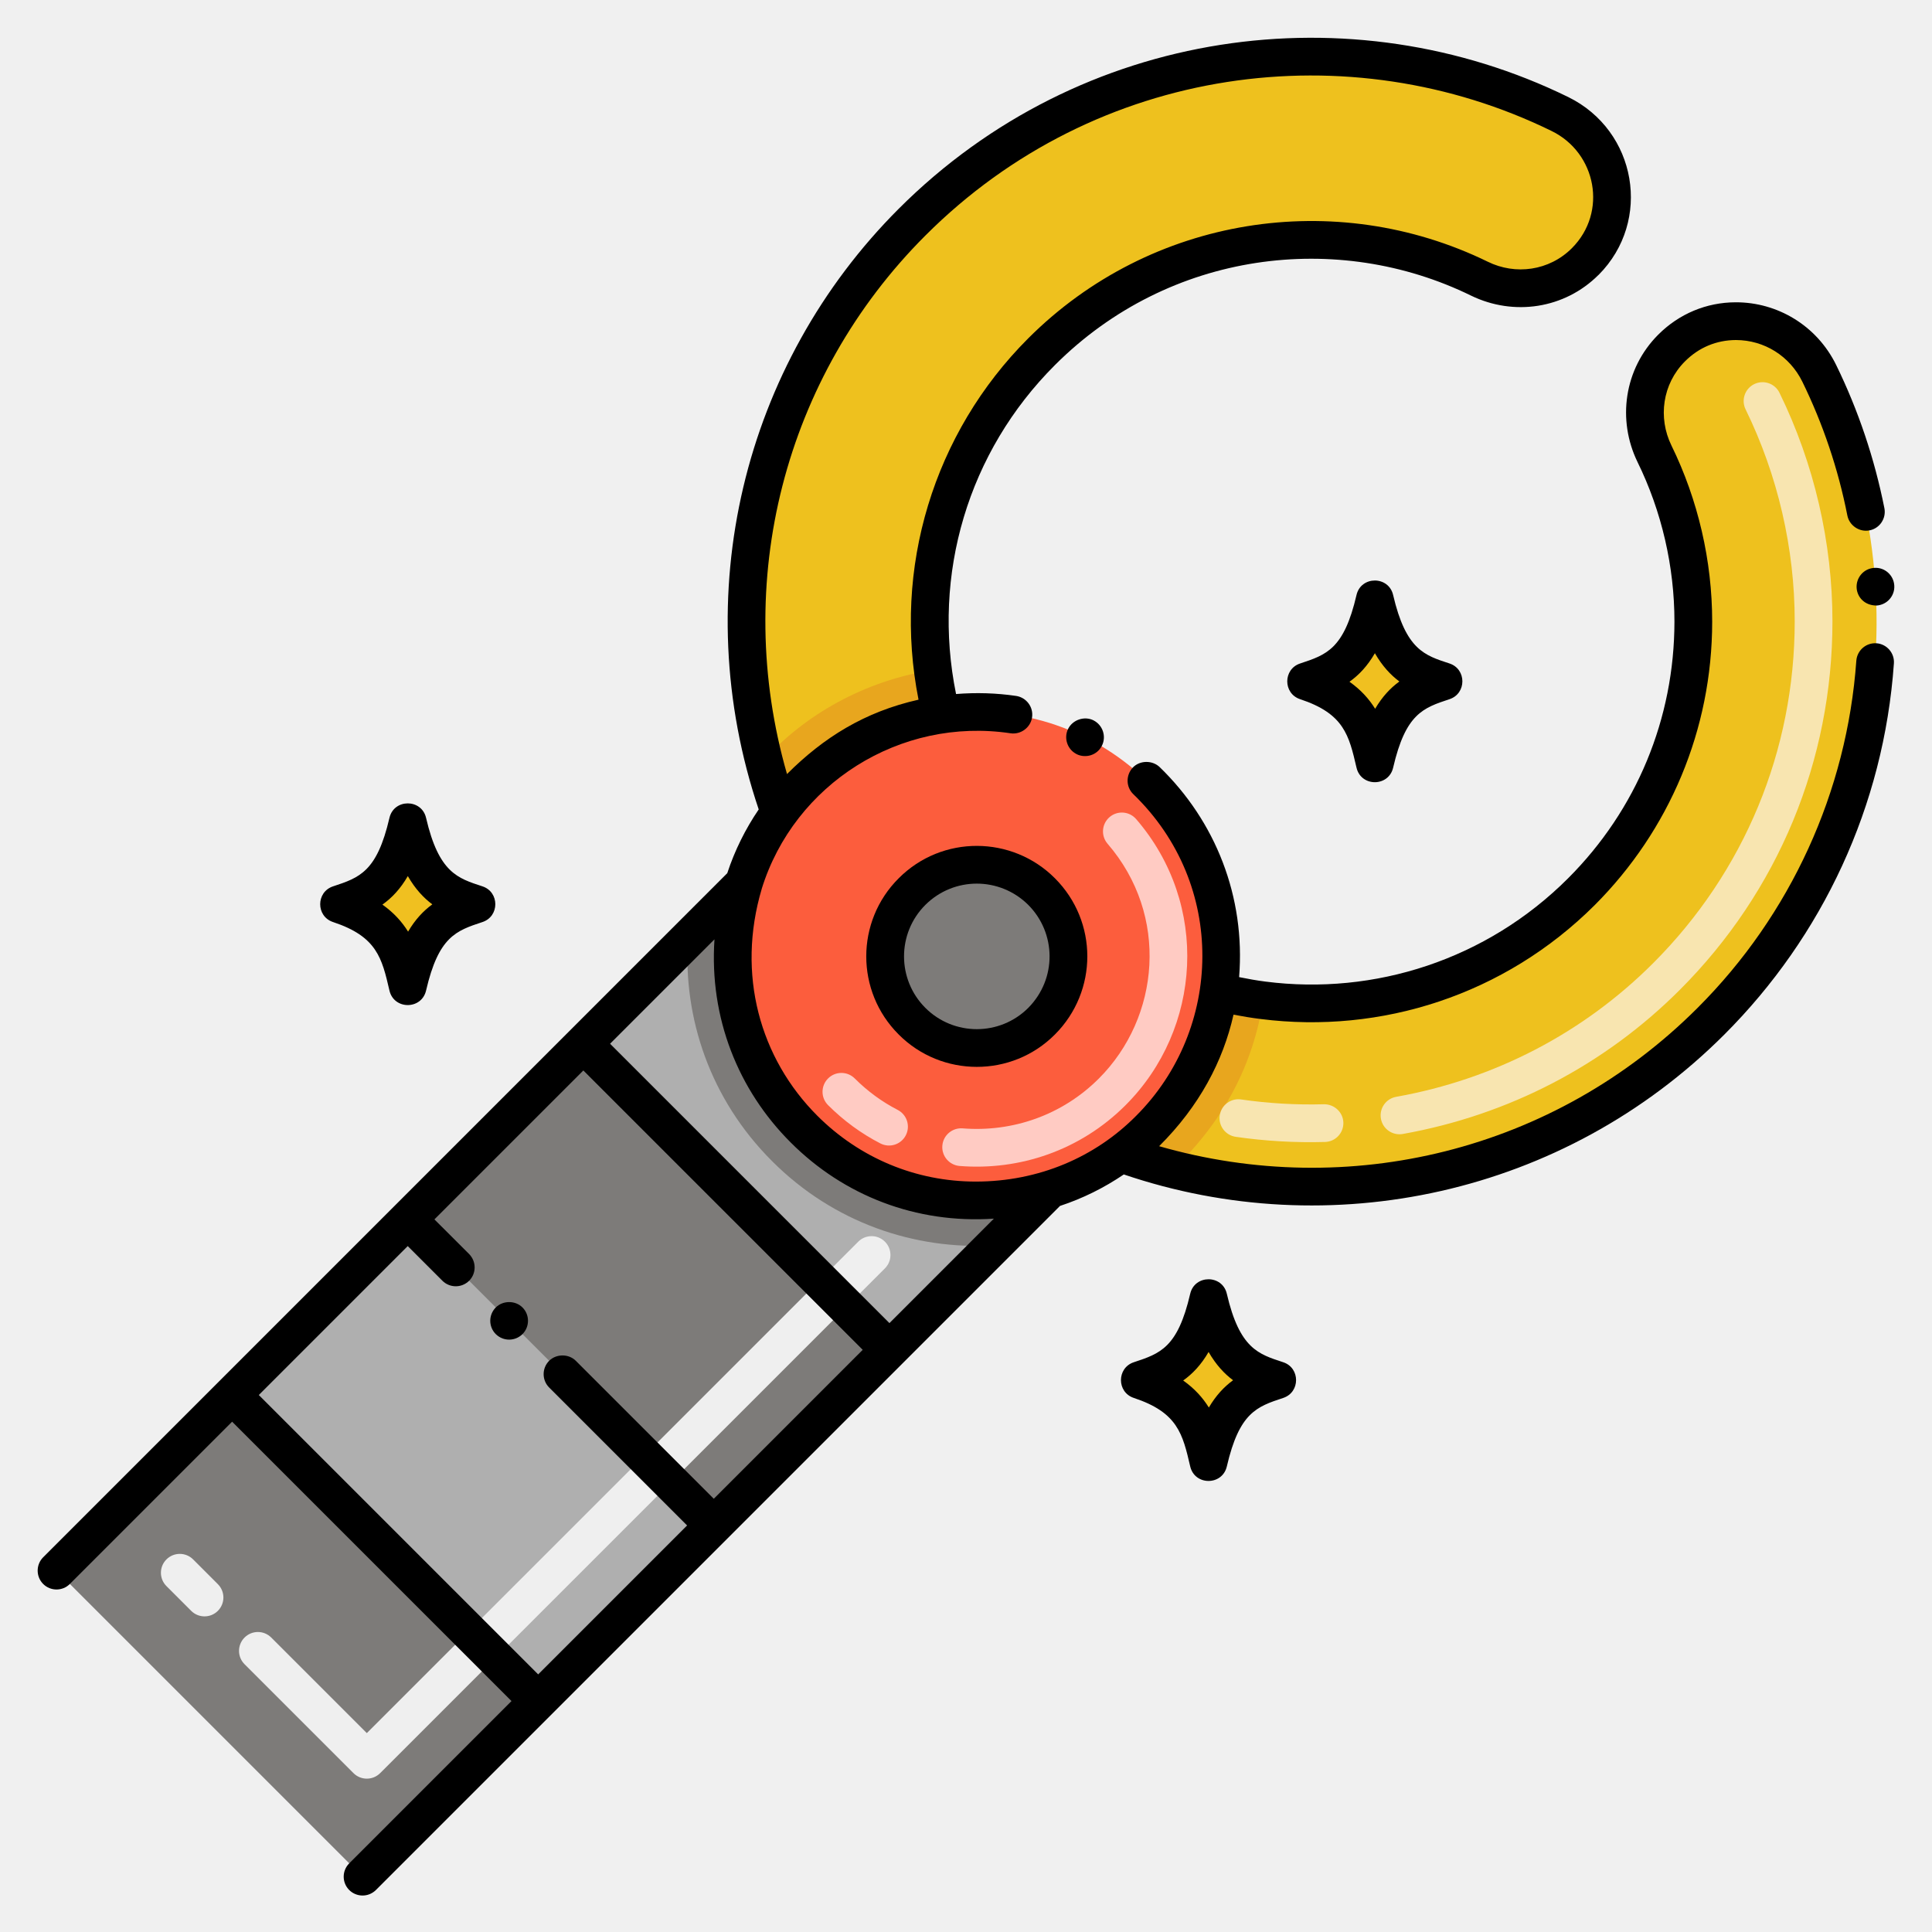
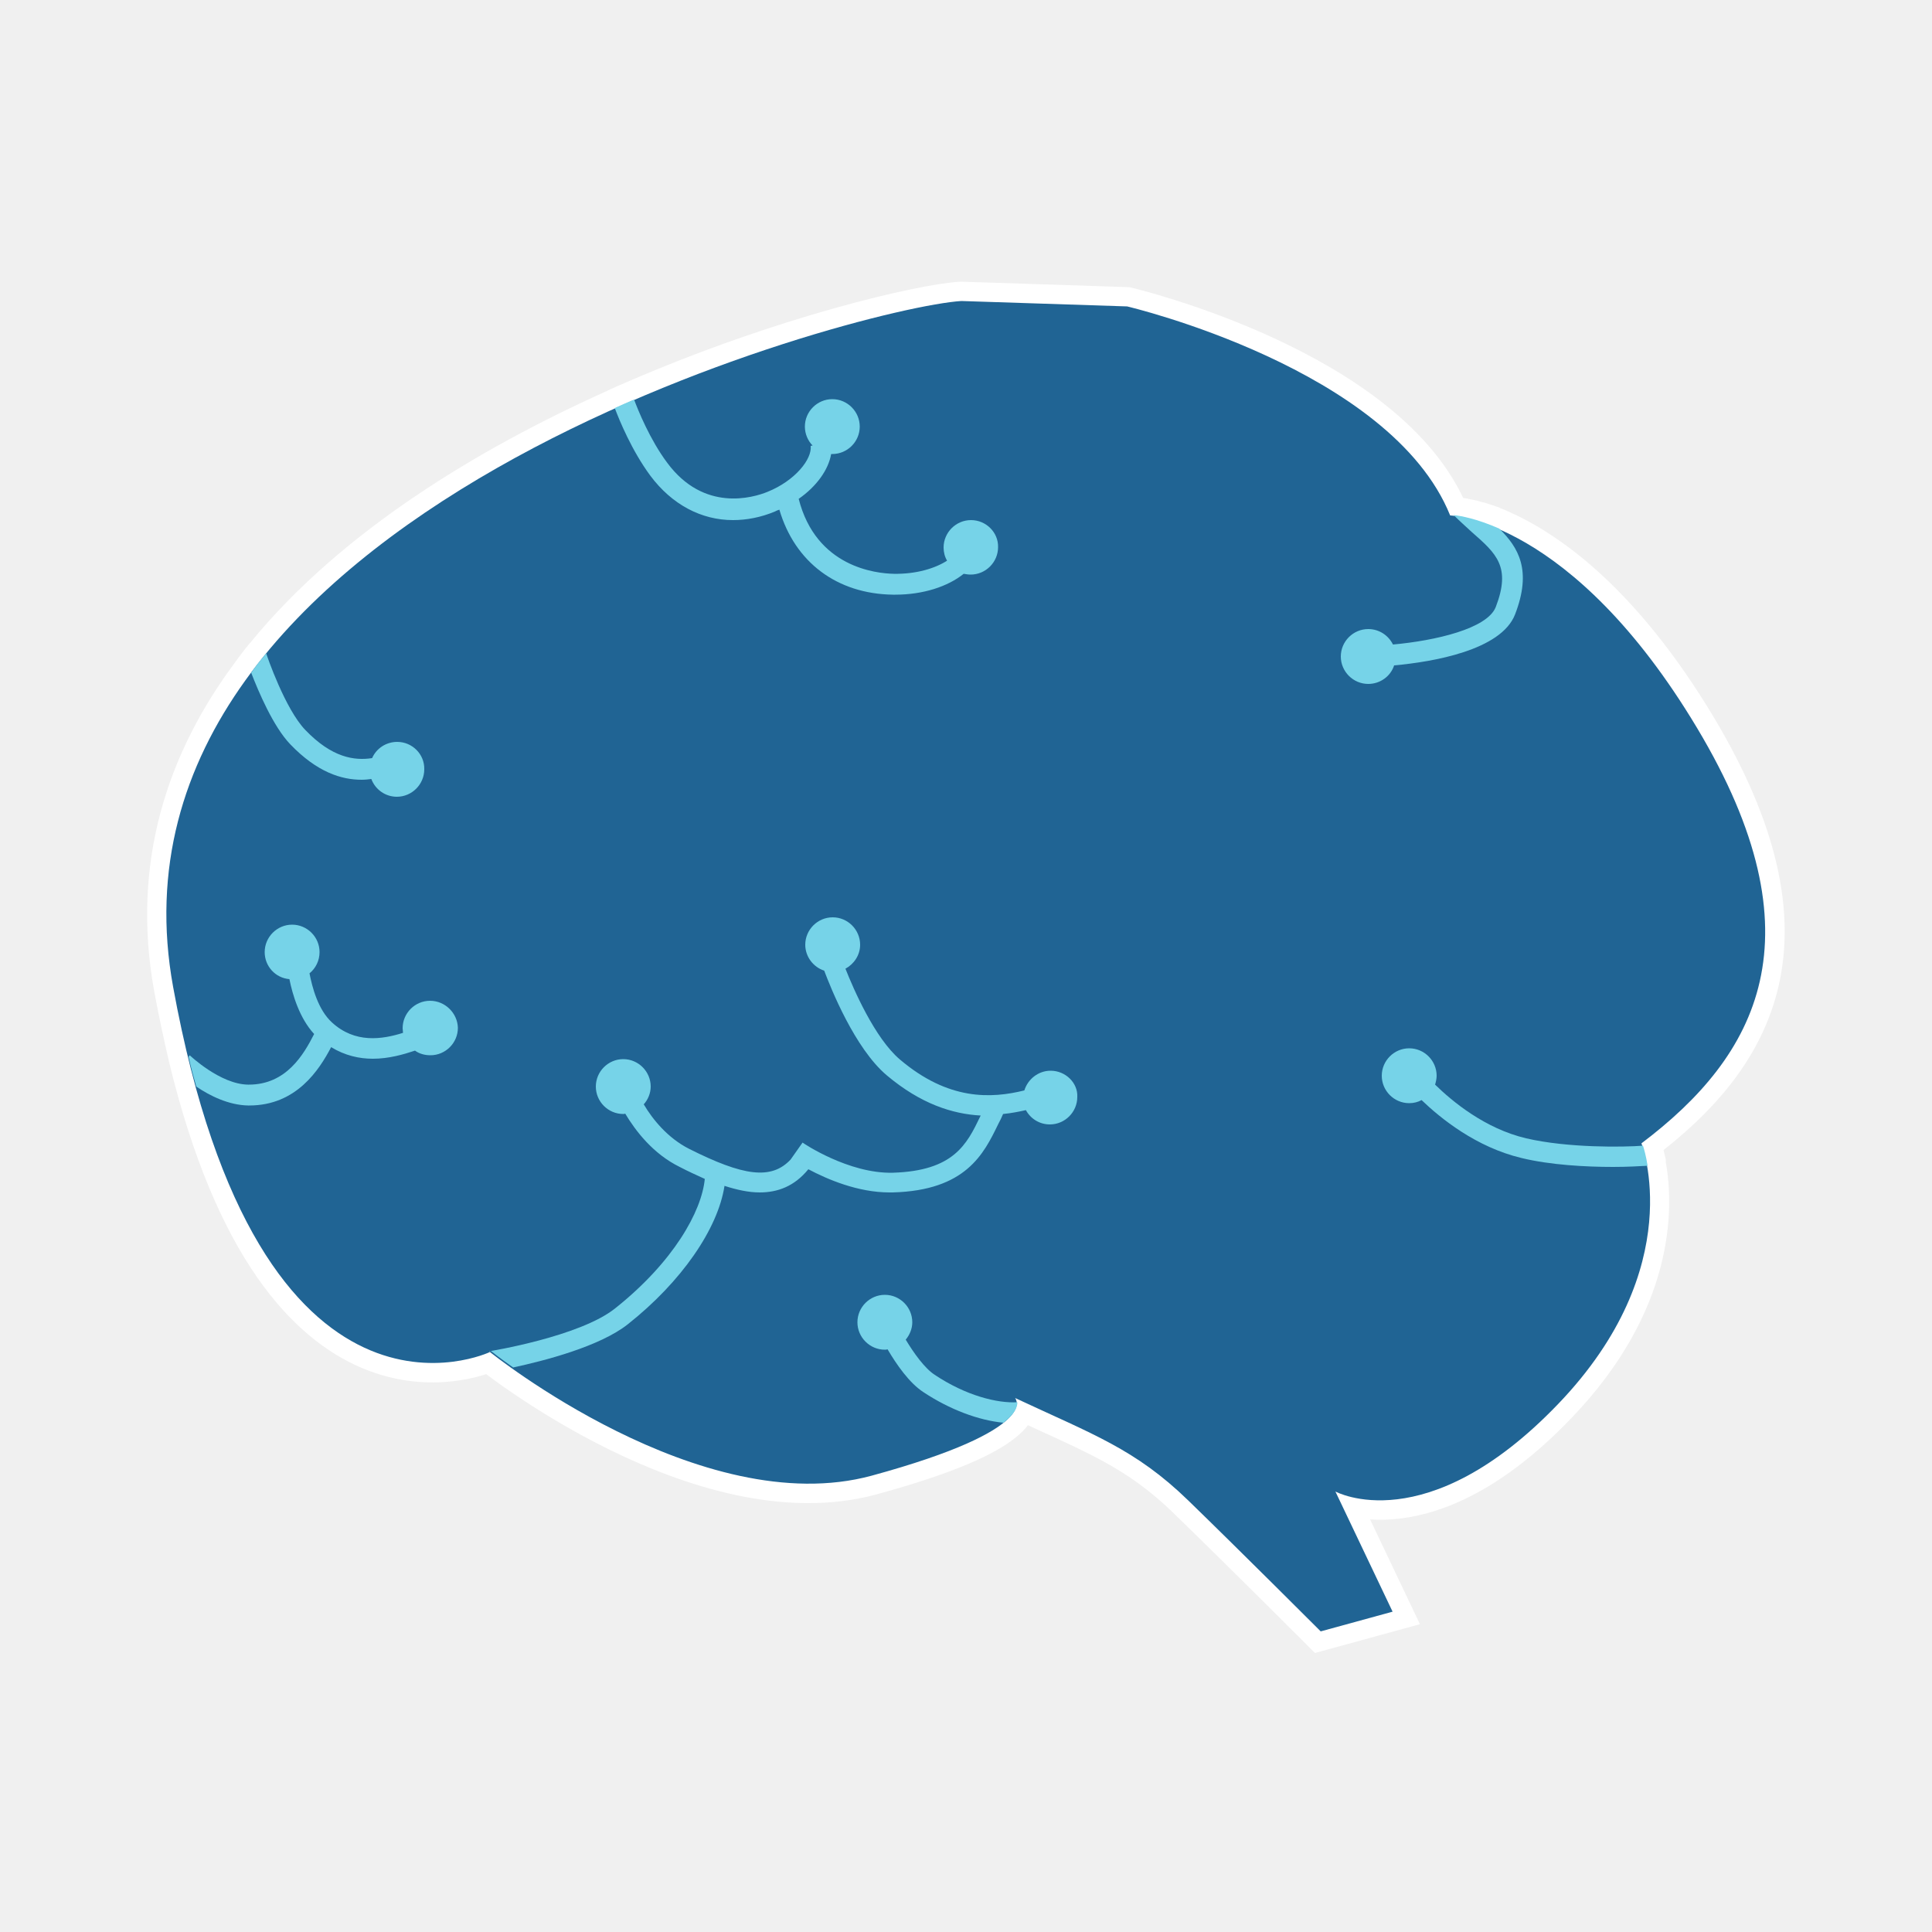
- <svg xmlns="http://www.w3.org/2000/svg" version="1.1" x="0px" y="0px" viewBox="0 0 256 256" enable-background="new 0 0 256 256" xml:space="preserve">
-   <g id="Layer_2" display="none">
-     <rect x="-1436" y="-3144" display="inline" fill="#FFFFFF" width="1786" height="5896" />
+ <svg xmlns="http://www.w3.org/2000/svg" version="1.1" viewBox="0 0 500 500" xml:space="preserve">
+   <style type="text/css">
+ 	.st0{fill:#FFFFFF;stroke:#FFFFFF;stroke-width:10;stroke-miterlimit:10;}
+ 	.st1{fill:#206494;}
+ 	.st2{fill:#76D3E8;}
+ </style>
+   <g id="border">
+     <path class="st0" d="M439.3,188.3c-19.7-32.9-39.1-46.2-51.3-51.5c0,0,0,0,0,0c0,0,0,0,0,0c-0.7-0.3-1.4-0.6-2-0.8   c-0.1,0-0.1,0-0.2-0.1c-0.6-0.2-1.2-0.5-1.8-0.6c-0.1,0-0.1,0-0.2-0.1c-0.6-0.2-1.2-0.4-1.7-0.5c0,0,0,0-0.1,0   c-0.5-0.2-1-0.3-1.5-0.4c-0.1,0-0.1,0-0.2,0c-0.4-0.1-0.9-0.2-1.3-0.3c0,0-0.1,0-0.1,0c-0.4-0.1-0.8-0.2-1.1-0.2c0,0,0,0,0,0   c-0.3-0.1-0.6-0.1-0.9-0.2c0,0,0,0-0.1,0c-0.3,0-0.5-0.1-0.7-0.1c0,0,0,0,0,0c0,0,0,0,0,0c-0.6-0.1-0.9-0.1-0.9-0.1   c-15.4-38.1-83.6-54.1-83.6-54.1l-42.9-1.4c-10.1,0.6-45.9,8.8-84.8,25.7v0c0,0,0,0,0,0c-1.6,0.7-3.3,1.4-4.9,2.2c0,0,0,0,0,0v0   c-32.9,14.8-67.4,35.7-90.1,63.4v0c0,0,0,0,0,0c-1.4,1.6-2.7,3.3-3.9,5c0,0,0,0,0,0l0,0c-17,22.7-25.9,49.7-20.2,81.3   c1.2,6.5,2.5,12.5,3.8,18.1l0,0c0,0,0,0,0,0c24,99.3,75.5,77.5,78,76.4c0,0,0,0,0,0c0.1,0,0.1,0,0.1,0s54.6,44,98.9,31.9   c20.1-5.5,29.5-10.1,33.9-13.6h0c0,0,0,0,0,0c2.7-2.1,3.5-3.7,3.6-4.9c0,0,0,0,0,0c0-0.2,0-0.3,0-0.4v0l0,0   c-0.1-0.8-0.4-1.2-0.4-1.2c20.1,9.4,31.2,13.2,44.8,26.5c13.7,13.3,34.3,33.9,34.3,33.9l18.6-5.1l-14.8-31.1c0,0,23.6,13,57.6-22.6   c25.3-26.4,24.9-50.9,23-61.7h0c0,0,0,0,0,0c0-0.3-0.1-0.5-0.1-0.8c0-0.1,0-0.1,0-0.2c-0.2-0.8-0.3-1.5-0.5-2.1   c0-0.1,0-0.2-0.1-0.2c0-0.2-0.1-0.3-0.1-0.5c0-0.1,0-0.1-0.1-0.2c-0.1-0.2-0.1-0.5-0.2-0.7c0-0.1,0-0.1-0.1-0.2   c0-0.1-0.1-0.2-0.1-0.3c0,0,0,0,0,0h0c-0.1-0.4-0.2-0.7-0.2-0.7C455,273.1,471.6,242.4,439.3,188.3z" />
  </g>
-   <g id="Layer_1">
+   <g id="object">
    <g>
-       <path fill="#FC5D3D" d="M152.324,149.627c-1.191,1.191-2.467,2.281-3.794,3.236c-2.915,2.154-6.125,3.743-9.446,4.765    c-12.436,3.667-24.425,0.11-32.544-8.009c-8.069-8.069-11.693-20.04-8.009-32.544c1.022-3.32,2.611-6.531,4.765-9.446    c4.805-6.675,12.468-11.628,21.434-12.935c21.434-3.151,39.886,15.284,36.735,36.735    C160.494,138.094,157.452,144.498,152.324,149.627z" />
-       <path fill="#FFCBC3" d="M127.159,154.498c-1.376-0.109-2.403-1.313-2.294-2.69s1.315-2.401,2.69-2.294    c6.639,0.528,13.216-1.767,18.05-6.604c8.111-8.111,9.346-21.625,1.155-31.109c-0.903-1.045-0.787-2.624,0.258-3.526    c1.043-0.902,2.624-0.787,3.525,0.258c9.754,11.29,8.713,27.796-1.402,37.912C143.147,152.442,135.095,155.127,127.159,154.498z     M116.657,151.511c-2.547-1.313-4.88-3.02-6.934-5.075c-0.977-0.976-0.977-2.559,0-3.535c0.977-0.977,2.559-0.977,3.535,0    c1.688,1.688,3.603,3.09,5.689,4.166c1.228,0.633,1.709,2.141,1.076,3.368C119.39,151.666,117.879,152.141,116.657,151.511z" />
-       <path fill="#EEC11E" d="M210.052,34.657c-3.649,3.649-9.245,4.603-14.02,2.27c-18.88-9.24-42.32-6.02-58.02,9.68    c-11.51,11.51-16.31,27.19-14.4,42.18c0.25,1.99,0.62,3.96,1.11,5.91c-8.457,1.234-16.171,5.773-21.43,12.93    c-9.518-26.672-3.406-57.235,17.56-78.19c23.22-23.23,57.91-28.01,85.84-14.33C214.223,18.786,215.982,28.727,210.052,34.657z" />
-       <path fill="#E8A61E" d="M103.292,107.627c-0.81-2.27-1.51-4.57-2.09-6.89c5.352-5.963,13.333-10.563,22.41-11.95    c0.25,1.99,0.62,3.96,1.11,5.91C116.266,95.93,108.552,100.469,103.292,107.627z" />
-       <path fill="#EEC11E" d="M226.723,135.306c-19.32,19.33-46.59,25.88-71.29,19.65c-2.33-0.58-4.63-1.28-6.9-2.09    c1.32-0.97,2.6-2.05,3.79-3.25c5.12-5.12,8.17-11.53,9.14-18.18c1.95,0.49,3.92,0.86,5.91,1.11c14.99,1.91,30.67-2.89,42.18-14.4    c15.7-15.7,18.92-39.14,9.68-58.02c-2.3-4.69-1.43-10.32,2.27-14.02c2.41-2.41,5.48-3.55,8.52-3.55c4.45,0,8.84,2.44,11.03,6.91    C254.732,77.397,249.953,112.087,226.723,135.306z" />
-       <path fill="#E8A61E" d="M167.373,132.546c-1.272,8.328-5.123,15.95-11.94,22.41c-2.33-0.58-4.63-1.28-6.9-2.09    c1.32-0.97,2.6-2.05,3.79-3.25c5.12-5.12,8.17-11.53,9.14-18.18C163.413,131.926,165.383,132.296,167.373,132.546z" />
-       <path fill="#F8E5B0" d="M163.738,150.634c-1.366-0.198-2.313-1.466-2.116-2.833c0.198-1.366,1.466-2.317,2.833-2.116    c3.615,0.523,7.318,0.738,10.979,0.634c1.351-0.016,2.531,1.049,2.569,2.429c0.039,1.38-1.049,2.53-2.429,2.569    C171.598,151.429,167.629,151.198,163.738,150.634z M182.979,148.236c-0.243-1.359,0.662-2.658,2.021-2.901    c13.018-2.328,24.789-8.45,34.044-17.705c12.101-12.101,18.765-28.19,18.765-45.303c0-9.673-2.251-19.385-6.51-28.086    c-0.607-1.24-0.094-2.738,1.146-3.345c1.24-0.605,2.737-0.094,3.344,1.146c4.593,9.381,7.02,19.854,7.02,30.285    c0,18.449-7.185,35.793-20.229,48.838c-9.98,9.981-22.671,16.583-36.698,19.092C184.527,150.5,183.223,149.601,182.979,148.236z" />
-       <circle fill="#EFEFEF" cx="129.432" cy="126.727" r="12.141" />
-       <circle fill="#7D7B79" cx="129.432" cy="126.727" r="12.141" />
-       <path fill="#F0C020" d="M63.145,119.812c-3.489-1.153-7.093-2.161-9.116-10.876c-1.863,8.027-4.849,9.466-9.116,10.876    c6.96,2.3,8.009,6.108,9.116,10.876C55.937,122.468,59.091,121.151,63.145,119.812z" />
-       <path fill="#F0C020" d="M191.286,90.281c-3.489-1.153-7.093-2.161-9.116-10.876c-1.863,8.027-4.849,9.466-9.116,10.876    c6.96,2.3,8.01,6.108,9.116,10.876C184.077,92.937,187.231,91.621,191.286,90.281z" />
-       <path fill="#F0C020" d="M169.251,182.869c-3.489-1.153-7.093-2.161-9.116-10.876c-1.863,8.027-4.849,9.466-9.116,10.876    c6.96,2.3,8.009,6.108,9.116,10.876C162.042,185.526,165.197,184.209,169.251,182.869z" />
-       <path fill="#7D7B79" d="M139.085,157.628L48.042,248.67L7.489,208.117l91.043-91.043c-3.684,12.504-0.059,24.476,8.009,32.544    C114.66,157.737,126.649,161.294,139.085,157.628z" />
-       <rect x="33.996" y="177.033" transform="matrix(0.7071 0.7071 -0.7071 0.7071 155.1725 12.3559)" fill="#AFAFAF" width="57.351" height="32.91" />
-       <path fill="#AFAFAF" d="M139.083,157.627l-21.23,21.23l-40.55-40.55l13.85-13.85l7.38-7.38c-3.68,12.5-0.06,24.47,8.01,32.54    C114.663,157.736,126.653,161.296,139.083,157.627z" />
-       <path fill="#7D7B79" d="M139.083,157.627l-7.39,7.39c-10.47,0.63-21.23-2.99-29.39-11.16c-8.21-8.2-11.79-18.95-11.15-29.4    l7.38-7.38c-3.68,12.5-0.06,24.47,8.01,32.54C114.663,157.736,126.653,161.296,139.083,157.627z" />
-       <path fill="#EFEFEF" d="M46.838,234.949l-14.433-14.432c-0.977-0.976-0.977-2.559,0-3.535c0.977-0.977,2.559-0.977,3.535,0    l12.665,12.664l65.117-65.117c0.977-0.977,2.559-0.977,3.535,0c0.977,0.976,0.977,2.559,0,3.535l-66.885,66.885    C49.397,235.925,47.815,235.925,46.838,234.949z M25.334,213.446l-3.279-3.28c-0.977-0.977-0.977-2.559,0-3.536    c0.977-0.976,2.559-0.976,3.535,0l3.279,3.28c0.977,0.977,0.977,2.559,0,3.536C27.892,214.422,26.311,214.422,25.334,213.446z" />
-       <g>
-         <path d="M44.133,122.177c5.81,1.921,6.471,4.766,7.47,9.073c0.597,2.569,4.257,2.569,4.854,0c1.659-7.153,3.971-7.917,7.47-9.073     c2.271-0.75,2.276-3.98,0-4.731c-3.271-1.072-5.779-1.789-7.471-9.073c-0.595-2.564-4.26-2.557-4.853,0     c-1.661,7.154-3.972,7.917-7.47,9.073C41.862,118.196,41.857,121.425,44.133,122.177z M54.038,116.086     c0.989,1.715,2.098,2.892,3.245,3.746c-1.191,0.868-2.268,2.011-3.21,3.614c-0.797-1.285-1.876-2.501-3.401-3.581     C51.927,118.972,53.056,117.784,54.038,116.086z" />
-         <path d="M184.597,78.842c-0.595-2.564-4.26-2.557-4.853,0c-1.661,7.154-3.972,7.917-7.47,9.073c-2.271,0.75-2.276,3.979,0,4.731     c5.811,1.921,6.471,4.766,7.47,9.073c0.597,2.569,4.258,2.569,4.854,0c1.659-7.153,3.971-7.917,7.47-9.073     c2.271-0.75,2.276-3.98,0-4.732C188.796,86.843,186.288,86.126,184.597,78.842z M182.214,93.916     c-0.797-1.285-1.876-2.501-3.401-3.581c1.254-0.894,2.384-2.081,3.366-3.78c0.989,1.715,2.098,2.892,3.245,3.746     C184.233,91.17,183.156,92.312,182.214,93.916z" />
-         <path d="M170.032,180.503c-3.271-1.072-5.779-1.789-7.471-9.073c-0.594-2.564-4.26-2.557-4.853,0     c-1.661,7.154-3.972,7.917-7.47,9.073c-2.271,0.75-2.276,3.979,0,4.731c5.81,1.921,6.471,4.766,7.47,9.073     c0.597,2.569,4.258,2.569,4.854,0c1.659-7.153,3.971-7.917,7.47-9.073C172.303,184.485,172.308,181.255,170.032,180.503z      M160.179,186.504c-0.797-1.285-1.876-2.501-3.401-3.581c1.254-0.894,2.384-2.081,3.366-3.78     c0.989,1.715,2.098,2.892,3.245,3.746C162.198,183.758,161.122,184.901,160.179,186.504z" />
-         <path d="M119.082,116.376c-5.73,5.71-5.731,14.989,0,20.7c5.684,5.706,14.987,5.735,20.7,0c0,0,0.01,0,0.01-0.01     c5.707-5.728,5.721-14.958-0.01-20.69C134.127,110.7,124.828,110.609,119.082,116.376z M136.252,133.546     c-3.761,3.76-9.874,3.767-13.64,0c-3.762-3.761-3.766-9.875,0-13.64c3.789-3.77,9.865-3.753,13.64,0     C139.967,123.64,140.06,129.697,136.252,133.546z" />
-         <path d="M146.012,98.806c0.61-1.23,0.11-2.73-1.109-3.35c0,0-0.011,0-0.011-0.01c-1.21-0.6-2.76-0.07-3.359,1.13     c-0.61,1.23-0.101,2.74,1.13,3.35c0,0,0.01,0,0.01,0.01C143.864,100.515,145.386,100.073,146.012,98.806z" />
-         <path d="M65.693,173.246c-0.968,0.967-0.98,2.551,0,3.53c1.036,1.015,2.606,0.933,3.54,0c0.962-0.963,0.982-2.547,0-3.53     C68.292,172.296,66.642,172.296,65.693,173.246z" />
-         <path d="M248.642,85.236c-1.39-0.09-2.569,0.95-2.67,2.32c-1.239,17.33-8.699,33.67-21.02,45.98     c-19.031,19.045-46.331,25.538-71.36,18.34c5.342-5.319,8.474-11.283,9.855-17.429c1.188,0.23,2.407,0.43,3.616,0.579     c15.934,2.017,32.298-3.172,44.26-15.11c9.853-9.873,15.55-23.218,15.55-37.55c0-8.06-1.87-16.13-5.4-23.34     c-1.797-3.676-1.201-8.15,1.801-11.15c1.84-1.84,4.17-2.81,6.75-2.82c3.76,0.01,7.119,2.12,8.79,5.51     c2.75,5.62,4.76,11.59,5.97,17.74c0.26,1.33,1.6,2.24,2.939,1.97c1.351-0.26,2.23-1.58,1.971-2.93     c-1.311-6.59-3.46-12.98-6.391-18.98c-2.594-5.292-7.845-8.31-13.26-8.31h-0.04c-3.87,0-7.51,1.52-10.27,4.28     c-4.554,4.555-5.457,11.34-2.75,16.89c3.199,6.53,4.89,13.84,4.89,21.14c-0.01,12.85-5.01,24.93-14.09,34.01     c-10.793,10.793-25.661,15.546-40.101,13.69c-1.167-0.149-2.332-0.356-3.492-0.593c0.85-10.646-3.128-20.673-10.537-27.838     c-0.971-0.92-2.61-0.9-3.54,0.06c-0.976,1.039-0.911,2.609,0.06,3.54c12.423,12,11.844,31.145,0.38,42.61     c-5.428,5.483-12.908,8.72-21.27,8.72c-7.9,0-15.351-3.1-20.97-8.71c-7.632-7.631-10.737-18.754-7.381-30.07     c0-0.01,0-0.01,0-0.01c4.306-13.884,18.321-22.805,32.98-20.61c1.34,0.2,2.64-0.76,2.84-2.1c0.21-1.36-0.74-2.64-2.1-2.85     c-2.636-0.388-5.302-0.466-7.97-0.253c-3.226-15.847,1.59-32.089,13.1-43.587c15.184-15.184,37.516-17.843,55.149-9.2     c5.646,2.739,12.382,1.749,16.881-2.75h0.01c7.125-7.152,5.063-19.113-4.03-23.57c-28.706-14.052-64.585-9.316-88.71,14.81     c-20.608,20.61-28.115,51.229-18.549,79.589c-1.775,2.611-3.176,5.436-4.167,8.446L5.722,206.346     c-0.974,0.975-0.974,2.565,0,3.54c0.97,0.969,2.553,0.978,3.53,0l21.505-21.505L67.776,225.4l-21.504,21.506     c-0.982,0.981-0.966,2.566,0,3.53c0.931,0.932,2.502,1.016,3.54,0c4.806-4.806,85.832-85.831,90.645-90.645     c3.013-0.991,5.839-2.395,8.453-4.171c27.24,9.262,58.258,2.781,79.581-18.544c13.005-13.004,21.129-30.278,22.46-49.17     C251.052,86.536,250.012,85.336,248.642,85.236z M122.622,31.206c22.677-22.693,56.254-26.937,82.97-13.85     c5.94,2.891,7.453,10.768,2.69,15.53c-3.011,3.01-7.488,3.595-11.15,1.79c-20.149-9.837-44.659-6.072-60.89,10.16     c-12.561,12.56-17.981,30.486-14.531,47.875c-7.118,1.598-12.573,4.999-17.429,9.855     C96.962,77.148,103.868,49.947,122.622,31.206z M94.58,198.594l-18.278-18.277c-0.939-0.95-2.59-0.95-3.54,0     c-0.97,0.97-0.97,2.56,0,3.53l18.283,18.283l-19.734,19.736l-37.019-37.019l19.735-19.735l4.595,4.595     c0.931,0.932,2.502,1.016,3.54,0c0.956-0.956,0.99-2.527,0-3.54l-4.599-4.591l19.734-19.734l37.016,37.017L94.58,198.594z      M117.854,175.318l-37.016-37.017l13.834-13.834c-0.703,10.426,3.158,19.987,10.102,26.919     c7.035,7.046,16.623,10.785,26.92,10.091L117.854,175.318z" />
-         <path d="M246.012,77.896c0.074,1.209,1.029,2.34,2.65,2.34c1.38-0.09,2.43-1.28,2.34-2.65c-0.08-1.37-1.27-2.44-2.649-2.34     C246.939,75.332,245.931,76.547,246.012,77.896z" />
-       </g>
+       <path class="st1" d="M126.8,349.9c0,0-59.6,28.4-82-94.5s177.7-175.9,204-177.5l42.9,1.4c0,0,68.2,16,83.6,54.1    c0,0,31.5,0.9,63.9,55s15.7,84.8-14.4,107.5c0,0,12.5,32-21.6,67.5s-57.6,22.6-57.6,22.6l14.8,31.1l-18.6,5.1    c0,0-20.6-20.6-34.3-33.9c-13.7-13.3-24.7-17.1-44.8-26.5c0,0,7.2,8-37.1,20.1C181.4,393.9,126.8,349.9,126.8,349.9z" />
+       <path class="st2" d="M380.9,137.7c6.4,5.6,10.2,9,6.2,19.4c-2.2,5.6-15.6,8.7-26.6,9.7c-1.2-2.4-3.6-4-6.4-4    c-3.9,0-7.1,3.2-7.1,7.1c0,3.9,3.2,7.1,7.1,7.1c3.1,0,5.8-2,6.7-4.8c10-0.9,27.7-3.9,31.3-13.2c4.4-11.4,0.9-17.3-4.1-22.2    c-5.9-2.6-10-3.3-11.8-3.5C377.8,134.9,379.4,136.3,380.9,137.7z" />
+       <path class="st2" d="M426.4,301.7c-0.4-2.5-0.9-4.3-1.2-5.2c-5,0.4-19.5,0.6-30.2-1.9c-10.7-2.5-19.2-9.6-23.6-13.9    c0.2-0.7,0.4-1.5,0.4-2.3c0-3.9-3.2-7.1-7.1-7.1c-3.9,0-7.1,3.2-7.1,7.1c0,3.9,3.2,7.1,7.1,7.1c1.2,0,2.3-0.3,3.2-0.8    c4.9,4.7,14.1,12.2,25.9,15c7.4,1.8,16.6,2.3,23.7,2.3C421.2,302,424.5,301.8,426.4,301.7z" />
+       <path class="st2" d="M271.9,277.1c-3.2,0-5.9,2.2-6.8,5.1c-8.5,2.1-19.6,2.7-32.2-8c-6.5-5.5-12-18.2-14.1-23.5    c2.2-1.2,3.8-3.5,3.8-6.2c0-3.9-3.2-7.1-7.1-7.1s-7.1,3.2-7.1,7.1c0,3.1,2.1,5.8,4.9,6.7c1.7,4.5,7.9,20.1,16.2,27.1    c8.8,7.4,17,10,24.3,10.4c0,0.1-0.1,0.1-0.1,0.2c-3.5,7.3-6.9,14.1-22.6,14.6c-11.5,0.3-23.3-7.7-23.4-7.8l-3.1,4.4c0,0,0,0,0,0    c-5,5.3-12.2,4.3-26.3-2.8c-5.5-2.8-9.4-7.6-11.7-11.5c1.1-1.2,1.8-2.9,1.8-4.6c0-3.9-3.2-7.1-7.1-7.1c-3.9,0-7.1,3.2-7.1,7.1    c0,3.9,3.2,7.1,7.1,7.1c0.2,0,0.3,0,0.5-0.1c2.7,4.5,7.2,10.4,14.1,13.8c2.1,1.1,4.3,2.1,6.5,3.1c-0.8,8.4-8.1,21.5-23.2,33.5    c-9.1,7.3-32.4,11.1-32.6,11.1l0,0.1c0.3-0.1,0.4-0.2,0.4-0.2s2.1,1.7,5.8,4.3c7.9-1.7,22.4-5.4,29.7-11.2    c13.9-11,23.3-24.7,25-35.8c3.1,1,6.2,1.7,9.1,1.7c4.7,0,9-1.6,12.6-6c4.9,2.6,12.8,6,21,6c0.3,0,0.6,0,0.8,0    c19-0.5,23.6-10,27.3-17.6c0.5-0.9,0.9-1.8,1.3-2.7c2.1-0.2,4.1-0.6,5.9-1c1.2,2.2,3.5,3.7,6.2,3.7c3.9,0,7.1-3.2,7.1-7.1    C279,280.3,275.8,277.1,271.9,277.1z" />
+       <path class="st2" d="M241.9,355.8c-2.6-1.7-5.4-5.6-7.5-9.1c1-1.2,1.7-2.8,1.7-4.5c0-3.9-3.2-7.1-7.1-7.1c-3.9,0-7.1,3.2-7.1,7.1    c0,3.9,3.2,7.1,7.1,7.1c0.2,0,0.4,0,0.7-0.1c2.3,3.9,5.6,8.7,9.3,11.1c6.8,4.5,14.3,7.3,20.7,7.9c3.1-2.4,3.6-4.2,3.6-5.3    C258.1,363.2,250,361.2,241.9,355.8z" />
+       <path class="st2" d="M251.3,134.6c-3.9,0-7.1,3.2-7.1,7.1c0,1.2,0.3,2.4,0.9,3.4c-3.1,2-8,3.5-13.8,3.4    c-4.6-0.1-20.1-1.7-24.6-19.4c4.6-3.2,7.7-7.5,8.4-11.6c0.1,0,0.2,0,0.3,0c3.9,0,7.1-3.2,7.1-7.1c0-3.9-3.2-7.1-7.1-7.1    c-3.9,0-7.1,3.2-7.1,7.1c0,1.9,0.8,3.7,2,4.9l-0.5,0.1c0.4,3.4-4,9-11.2,11.9c-3.7,1.5-16.4,5.3-25.9-7.5    c-4.5-6-7.6-13.7-8.6-16.4c-1.6,0.7-3.3,1.4-5,2.2c1.2,3.2,4.4,11,9.2,17.5c5.6,7.5,13.2,11.5,21.4,11.5c3.5,0,7.2-0.7,10.8-2.2    c0.4-0.2,0.8-0.4,1.2-0.5c4,13.6,14.9,21.8,29.4,22c0.2,0,0.4,0,0.6,0c7.2,0,13.6-2.1,17.7-5.4c0.6,0.1,1.2,0.2,1.8,0.2    c3.9,0,7.1-3.2,7.1-7.1C258.4,137.8,255.2,134.6,251.3,134.6z" />
+       <path class="st2" d="M102.8,192c-2.9,0-5.4,1.7-6.5,4.2c-4.6,0.7-10.4-0.1-17.3-7.3c-5.2-5.4-9.9-19.1-10.1-19.8    c-1.4,1.6-2.7,3.3-3.9,5c1.9,4.9,5.7,13.9,10.1,18.5c7,7.3,13.3,9.2,18.5,9.2c0.9,0,1.7-0.1,2.5-0.2c1,2.7,3.6,4.6,6.6,4.6    c3.9,0,7.1-3.2,7.1-7.1C109.9,195.2,106.7,192,102.8,192z" />
+       <path class="st2" d="M111.3,259c-3.9,0-7.1,3.2-7.1,7.1c0,0.4,0.1,0.8,0.1,1.2c-5.4,1.7-12.4,2.8-18.4-2.7    c-3.6-3.3-5.1-9.1-5.8-12.7c1.6-1.3,2.6-3.3,2.6-5.5c0-3.9-3.2-7.1-7.1-7.1c-3.9,0-7.1,3.2-7.1,7.1c0,3.7,2.8,6.7,6.4,7    c0.8,4,2.6,10.1,6.4,14.2c-2.7,5.3-7.2,13.1-16.9,13.1c-0.1,0-0.2,0-0.2,0c-7.2-0.1-15-7.5-15.1-7.6l-0.3,0.4    c0.6,2.7,1.3,5.3,2,7.7c3.5,2.4,8.4,4.8,13.4,4.9c0.1,0,0.2,0,0.3,0c12.2,0,18.1-9.2,21.2-15.1c3.6,2.2,7.3,3,10.8,3    c4.1,0,7.9-1.1,10.9-2.1c1.1,0.8,2.5,1.2,4,1.2c3.9,0,7.1-3.2,7.1-7.1C118.4,262.2,115.2,259,111.3,259z" />
    </g>
  </g>
</svg>
